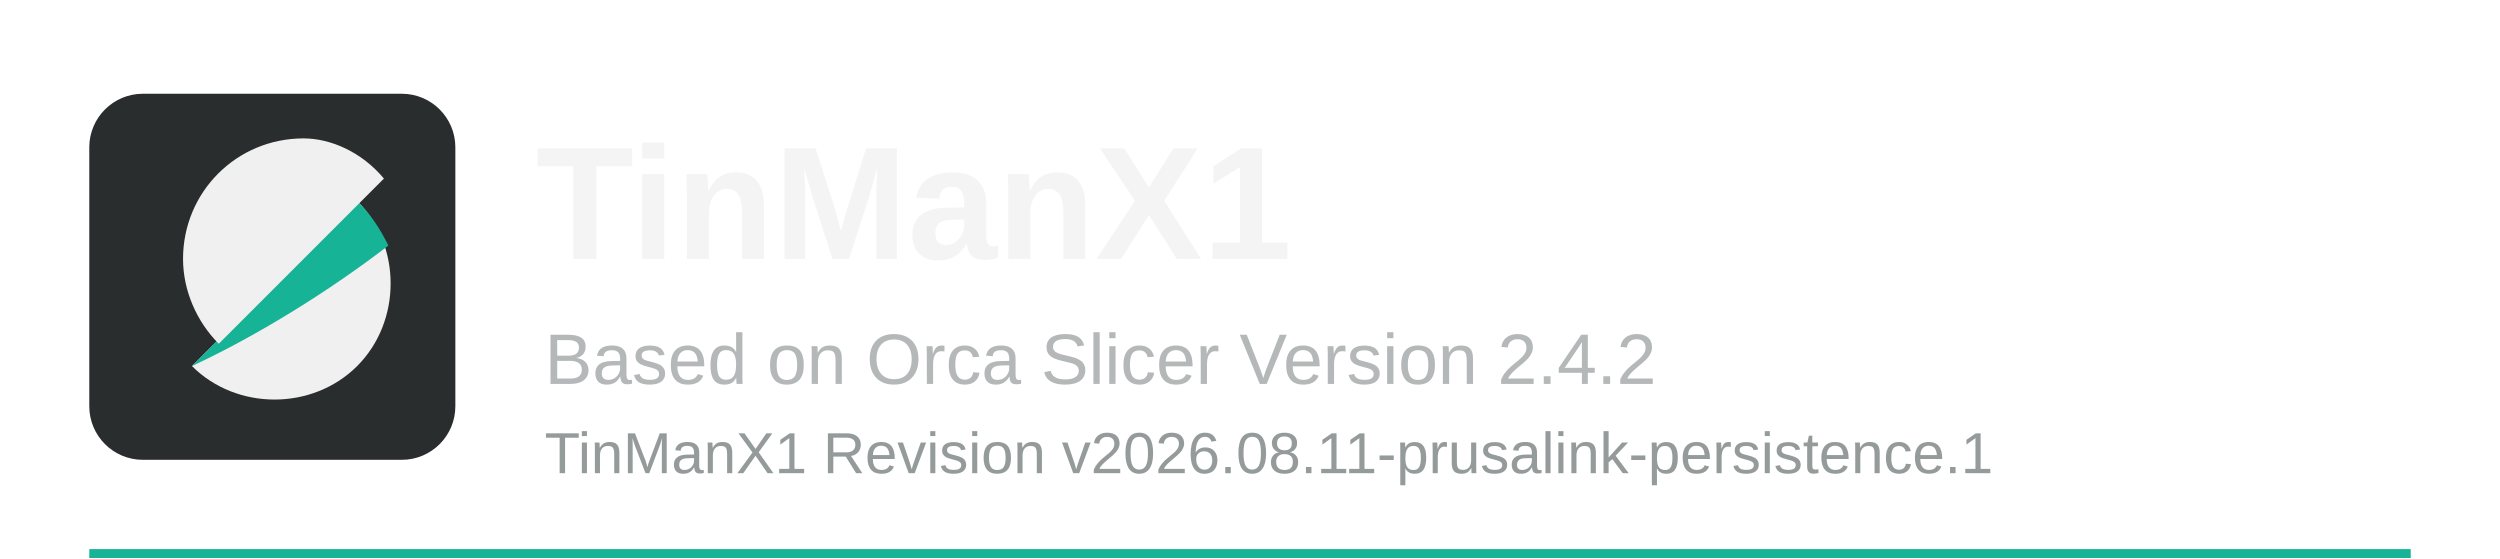
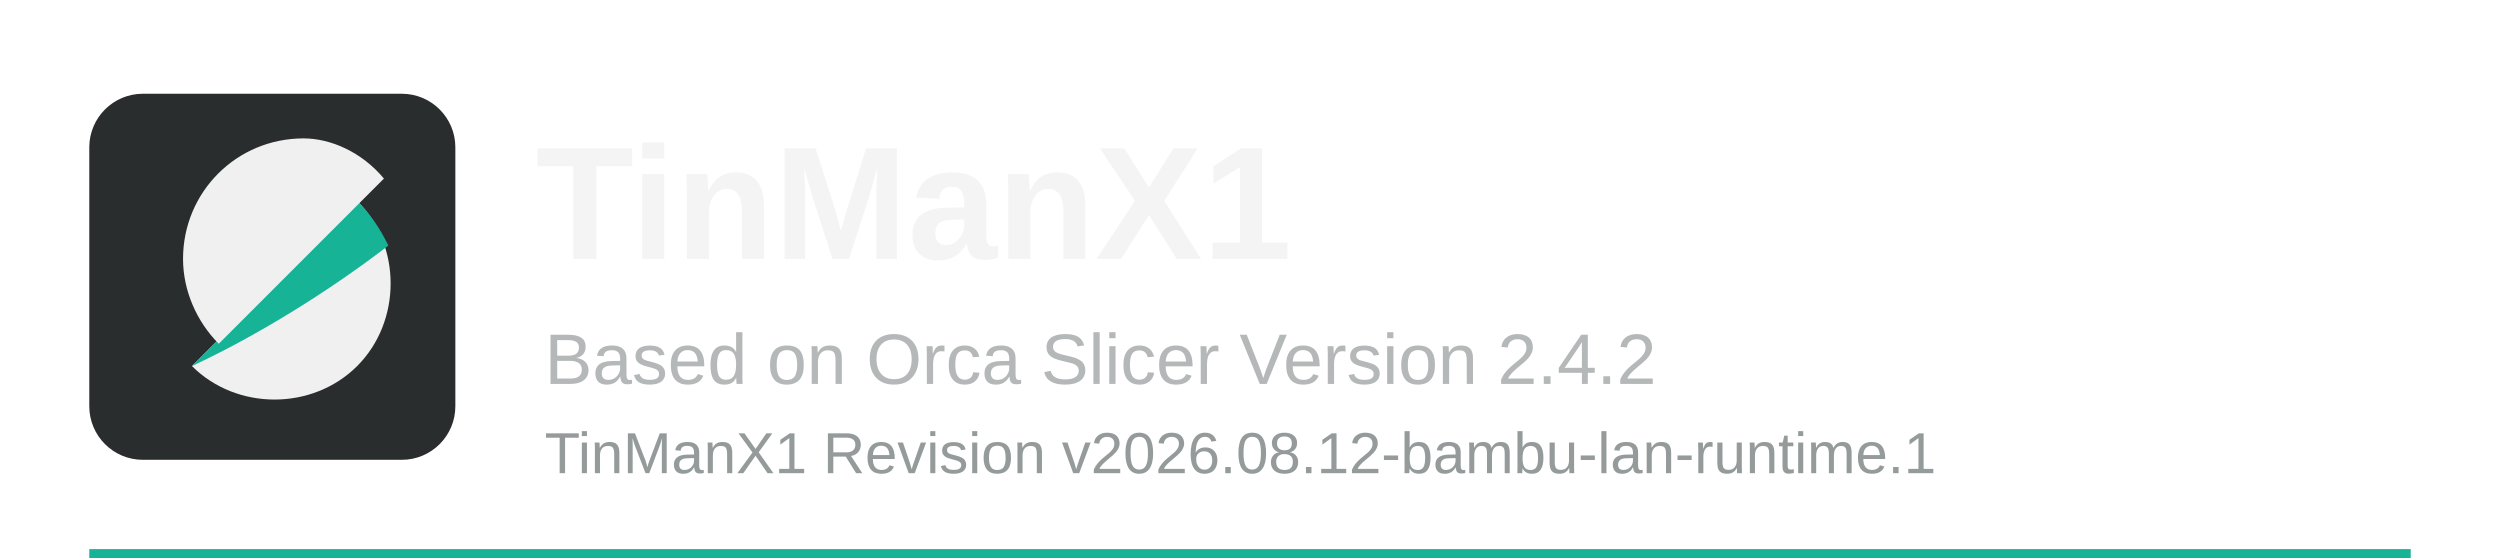
<svg xmlns="http://www.w3.org/2000/svg" width="560" height="125" viewBox="0 0 560 125">
  <rect x="20" y="123" width="520" height="2" fill="#17b397" />
  <rect x="20" y="21" width="82" height="82" rx="12" fill="#2a2d2e" />
  <path d="M43 82c10 10 27 10 37 0s10-27 0-37L43 82z" fill="#f0f0f0" />
  <path d="M80 45L43 82c15-7 31-17 44-27-2-4-4-7-7-10z" fill="#17b397" />
  <path d="M68 31c-15 0-27 12-27 27 0 7 3 14 8 19l37-37c-5-6-12-9-18-9z" fill="#f0f0f0" />
  <text x="120" y="58" font-family="Arial, Helvetica, sans-serif" font-size="36" font-weight="700" fill="#f4f4f4">TinManX1</text>
  <text x="122" y="86" font-family="Arial, Helvetica, sans-serif" font-size="16" fill="#b5b8b8">Based on Orca Slicer Version 2.4.2</text>
-   <text x="122" y="106" font-family="Arial, Helvetica, sans-serif" font-size="13" fill="#959b9b">TinManX1 Revision v2026.08.11-prusalink-persistence.1</text>
+   <text x="122" y="106" font-family="Arial, Helvetica, sans-serif" font-size="13" fill="#959b9b">TinManX1 Revision v2026.08.12-bambu-lan-runtime.1</text>
</svg>
